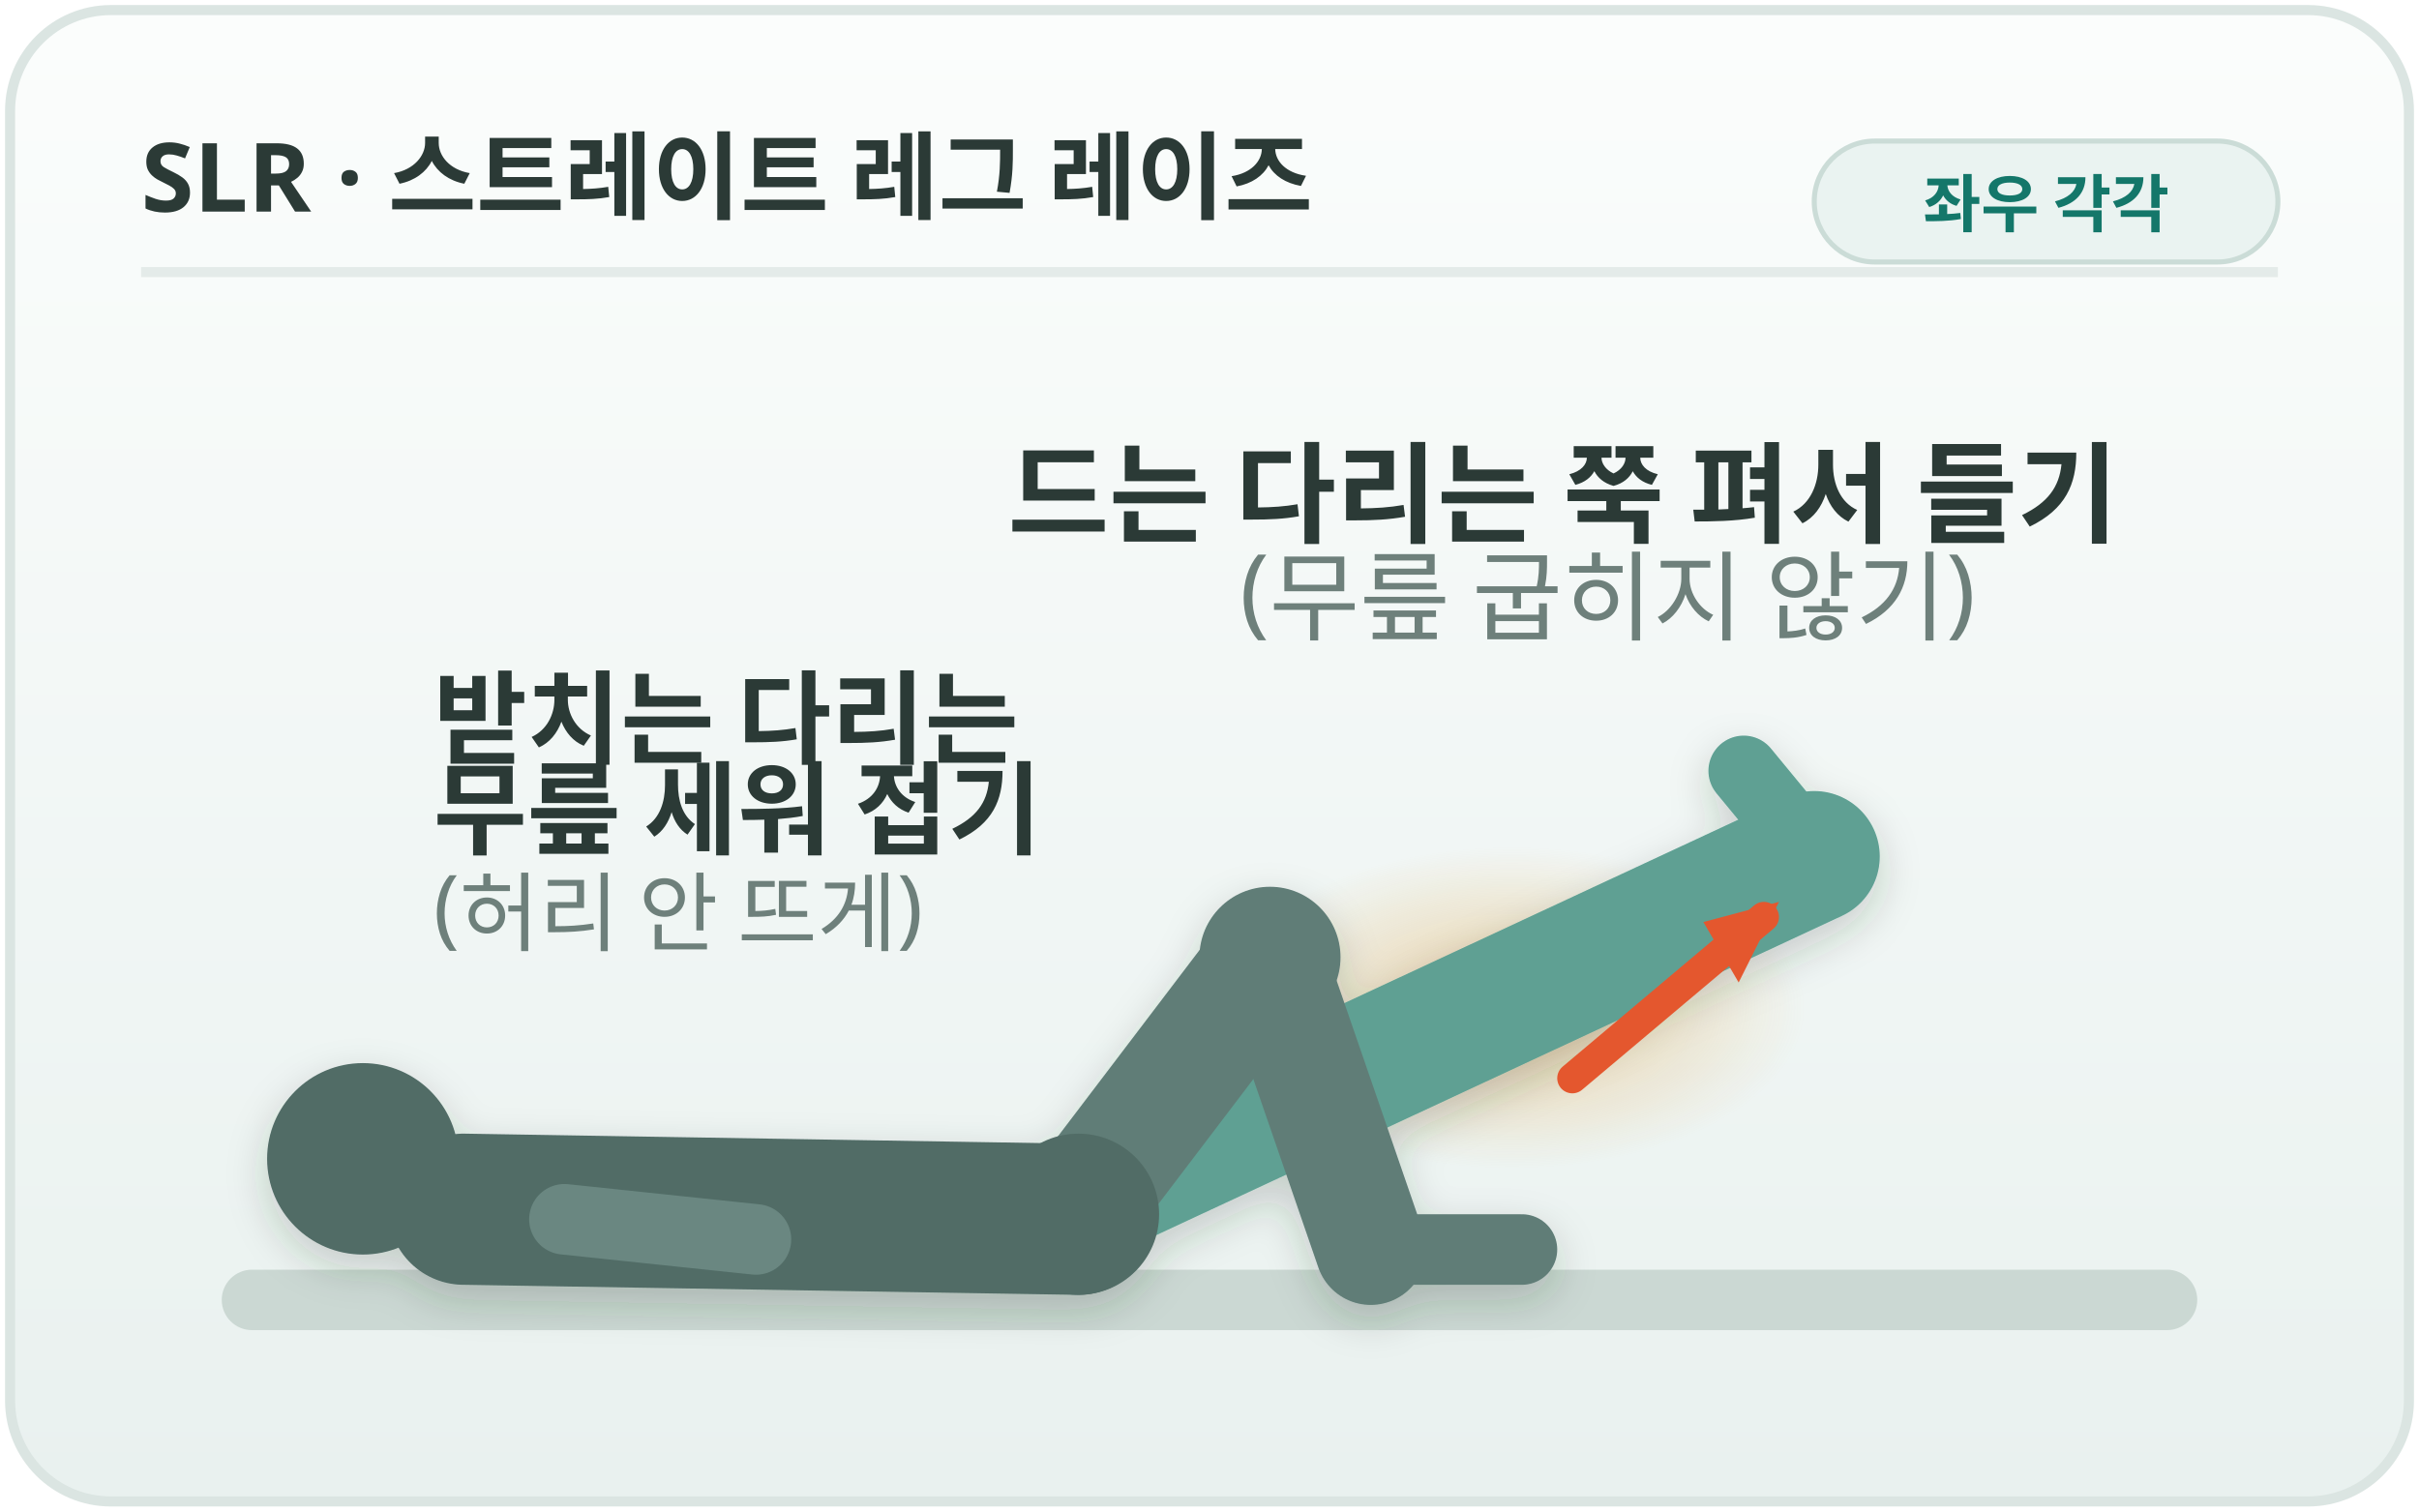
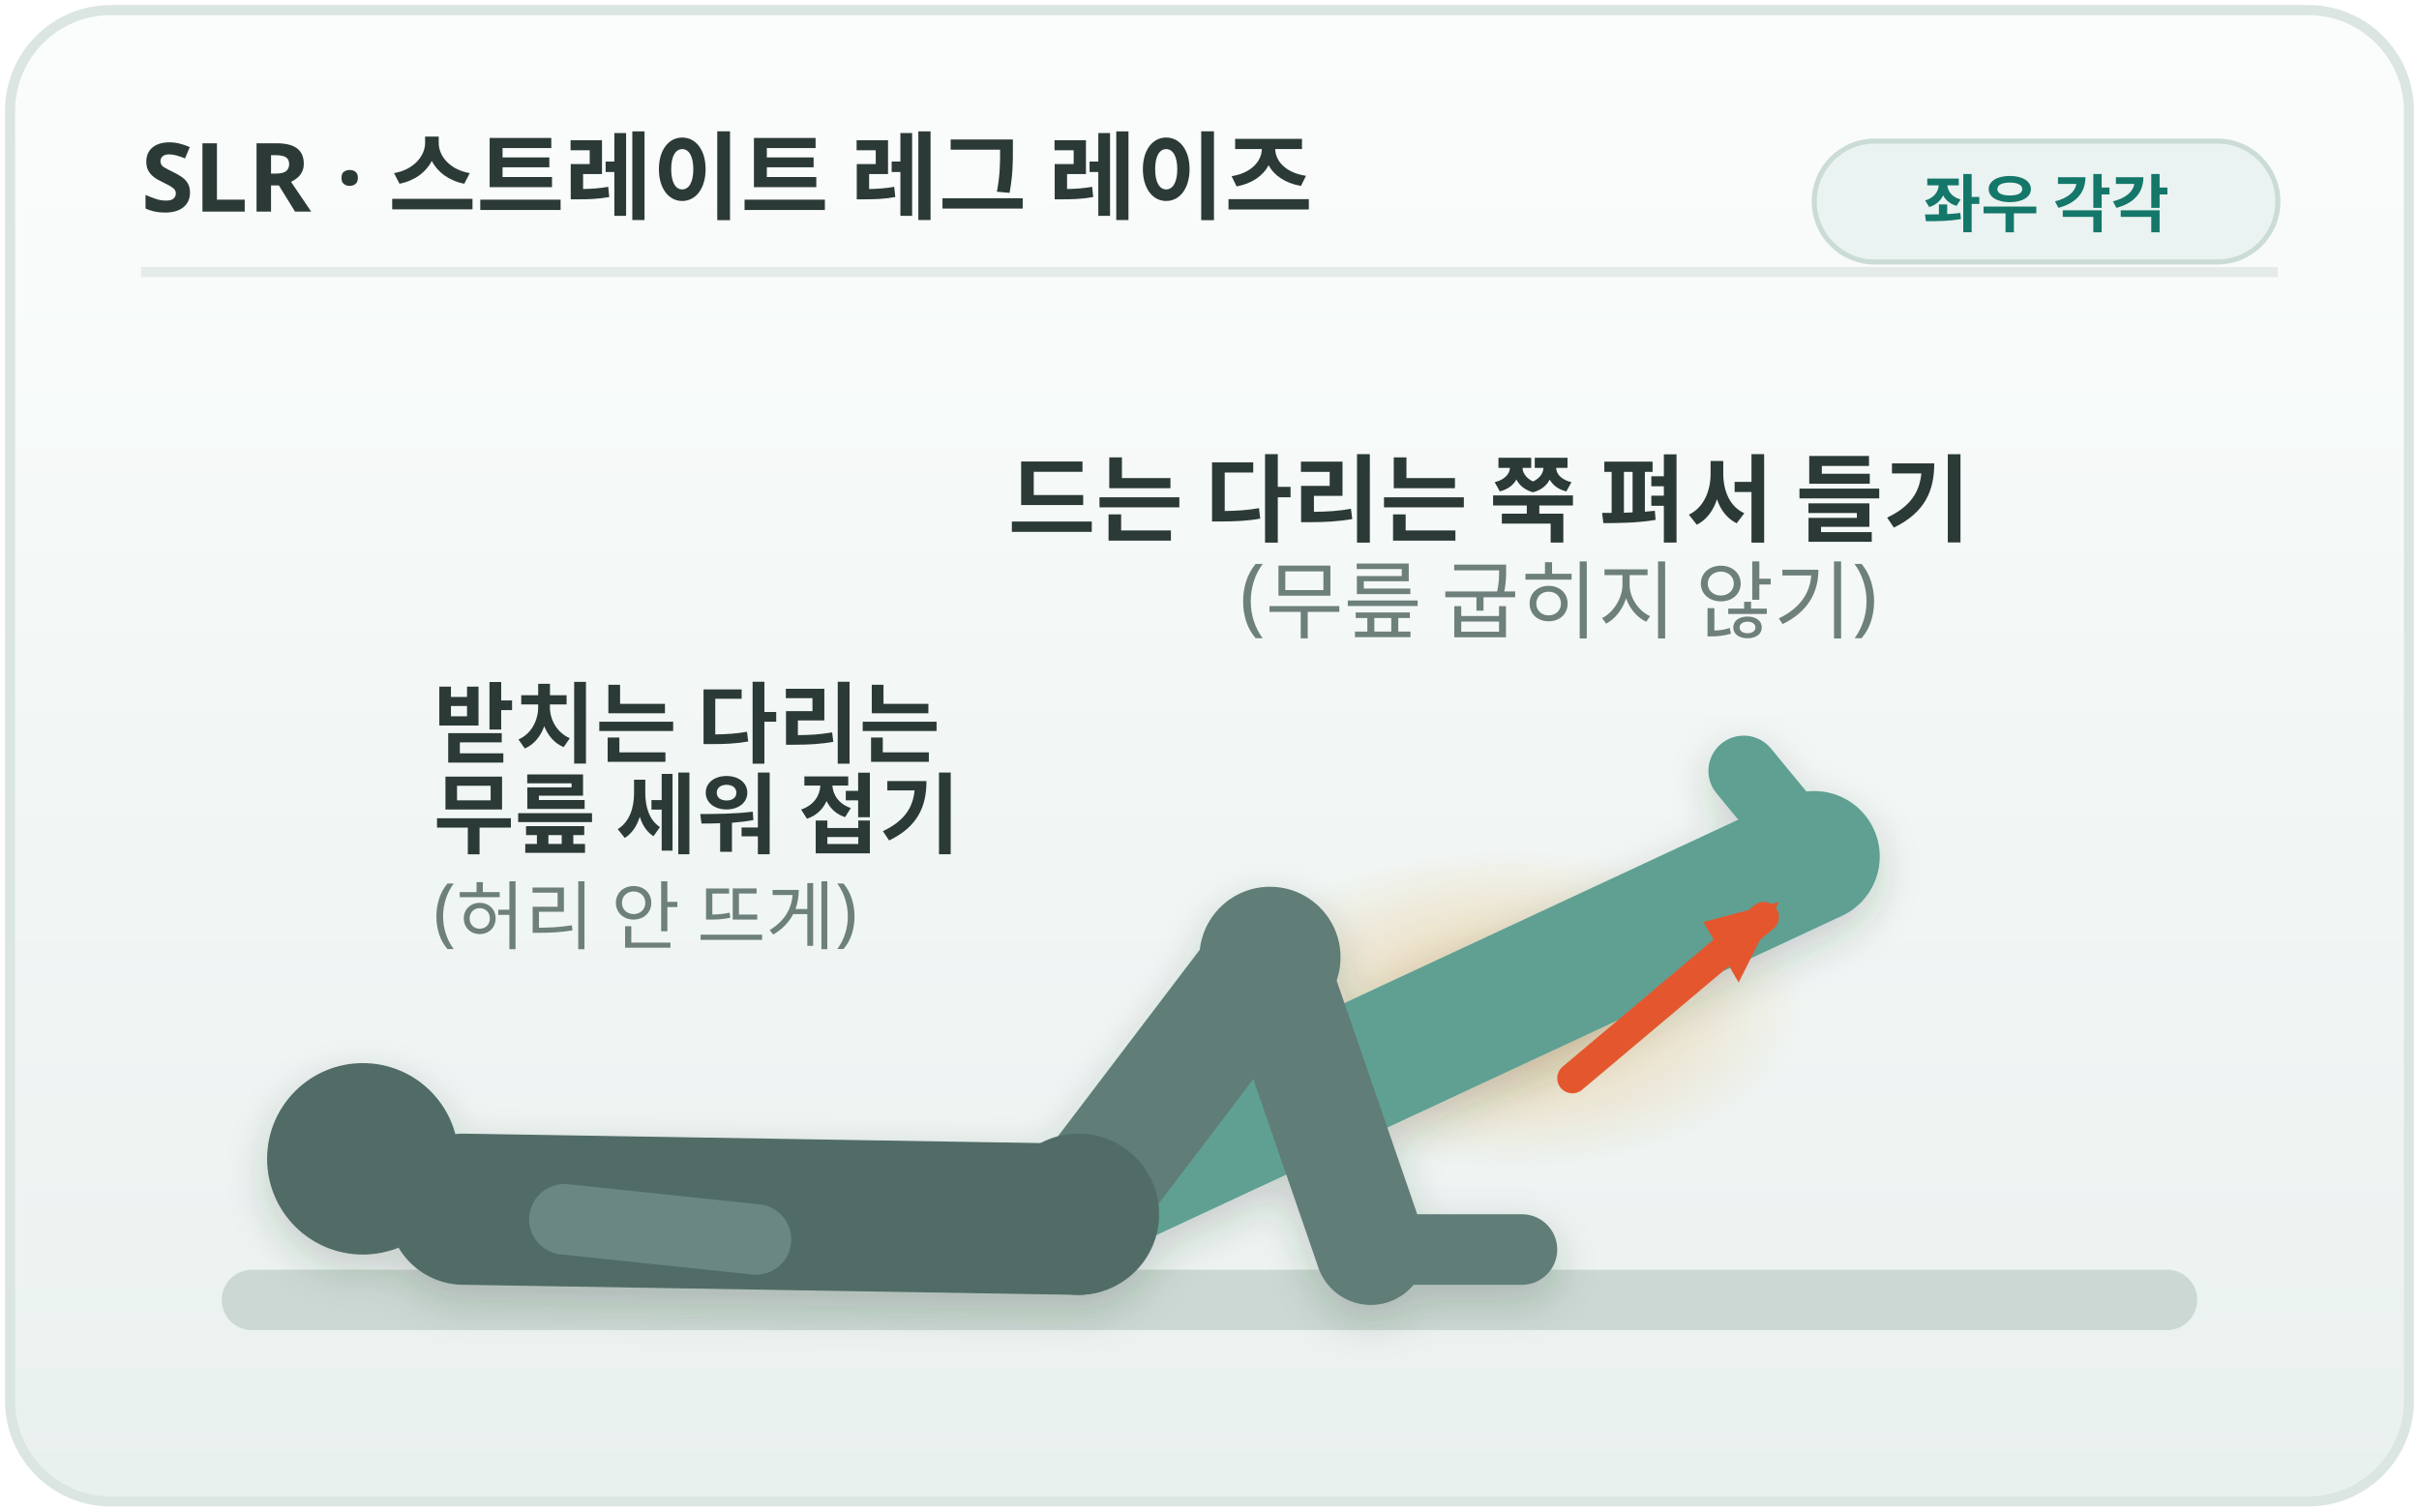
<svg xmlns="http://www.w3.org/2000/svg" viewBox="0 0 480 300" font-family="'Noto Sans KR','Apple SD Gothic Neo',sans-serif">
  <defs>
    <linearGradient id="bg" x1="0" y1="0" x2="0" y2="1">
      <stop offset="0" stop-color="#FBFDFC" />
      <stop offset="1" stop-color="#E9F1EF" />
    </linearGradient>
    <radialGradient id="glow" cx="50%" cy="50%" r="50%">
      <stop offset="0" stop-color="#E0982A" stop-opacity="0.40" />
      <stop offset="1" stop-color="#E0982A" stop-opacity="0" />
    </radialGradient>
    <filter id="soft" x="-30%" y="-30%" width="160%" height="160%">
      <feDropShadow dx="0" dy="3" stdDeviation="4" flood-color="#22332F" flood-opacity="0.20" />
    </filter>
  </defs>
  <rect x="2" y="2" width="476" height="296" rx="20" fill="url(#bg)" stroke="#DBE5E2" stroke-width="2" />
  <text x="28" y="42" font-size="19" font-weight="700" fill="#2B3A36">SLR · 스트레이트 레그 레이즈</text>
  <line x1="28" y1="54" x2="452" y2="54" stroke="#E4EBE9" stroke-width="2" />
  <rect x="44" y="252" width="392" height="12" rx="6" fill="#CBD8D3" />
  <ellipse cx="300" cy="200" rx="58" ry="32" fill="url(#glow)" />
  <g filter="url(#soft)" stroke-linecap="round">
    <line x1="92" y1="240" x2="214" y2="242" stroke="#516C66" stroke-width="30" />
    <line x1="112" y1="242" x2="150" y2="246" stroke="#6A8781" stroke-width="14" />
    <line x1="214" y1="238" x2="360" y2="170" stroke="#5EA093" stroke-width="26" />
    <line x1="360" y1="170" x2="346" y2="153" stroke="#5EA093" stroke-width="14" />
    <line x1="214" y1="240" x2="252" y2="190" stroke="#607D77" stroke-width="24" />
    <line x1="252" y1="190" x2="272" y2="248" stroke="#607D77" stroke-width="22" />
    <line x1="272" y1="248" x2="302" y2="248" stroke="#607D77" stroke-width="14" />
    <circle cx="252" cy="190" r="14" fill="#607D77" />
    <circle cx="214" cy="241" r="16" fill="#516C66" />
    <circle cx="72" cy="230" r="19" fill="#516C66" />
  </g>
  <line x1="312" y1="214" x2="350" y2="182" stroke="#E4572E" stroke-width="6" stroke-linecap="round" />
  <polygon points="353,179 338,183 345,195" fill="#E4572E" />
-   <text x="200" y="106" font-size="21.8" font-weight="600" fill="#2B3A36">드는 다리는 쭉 펴서 들기</text>
-   <text x="246" y="124" font-size="19.5" fill="#6E807B">(무릎 굽히지 않기)</text>
-   <text x="86" y="150" font-size="20.2" font-weight="600" fill="#2B3A36">받치는 다리는</text>
-   <text x="86" y="168" font-size="20.2" font-weight="600" fill="#2B3A36">무릎 세워 접기</text>
-   <text x="86" y="186" font-size="17.2" fill="#6E807B">(허리 안 뜨게)</text>
+   <text x="200" y="106" font-size="18.9" font-weight="600" fill="#2B3A36">드는 다리는 쭉 펴서 들기</text>
+   <text x="246" y="124" font-size="16.9" fill="#6E807B">(무릎 굽히지 않기)</text>
+   <text x="86" y="150" font-size="17.5" font-weight="600" fill="#2B3A36">받치는 다리는</text>
+   <text x="86" y="168" font-size="17.5" font-weight="600" fill="#2B3A36">무릎 세워 접기</text>
+   <text x="86" y="186" font-size="14.9" fill="#6E807B">(허리 안 뜨게)</text>
  <rect x="360" y="28" width="92" height="24" rx="12" fill="#EAF3F1" stroke="#CBDCD7" />
  <text x="406" y="45" font-size="12.5" font-weight="700" fill="#14776A" text-anchor="middle">좌우 각각</text>
</svg>
